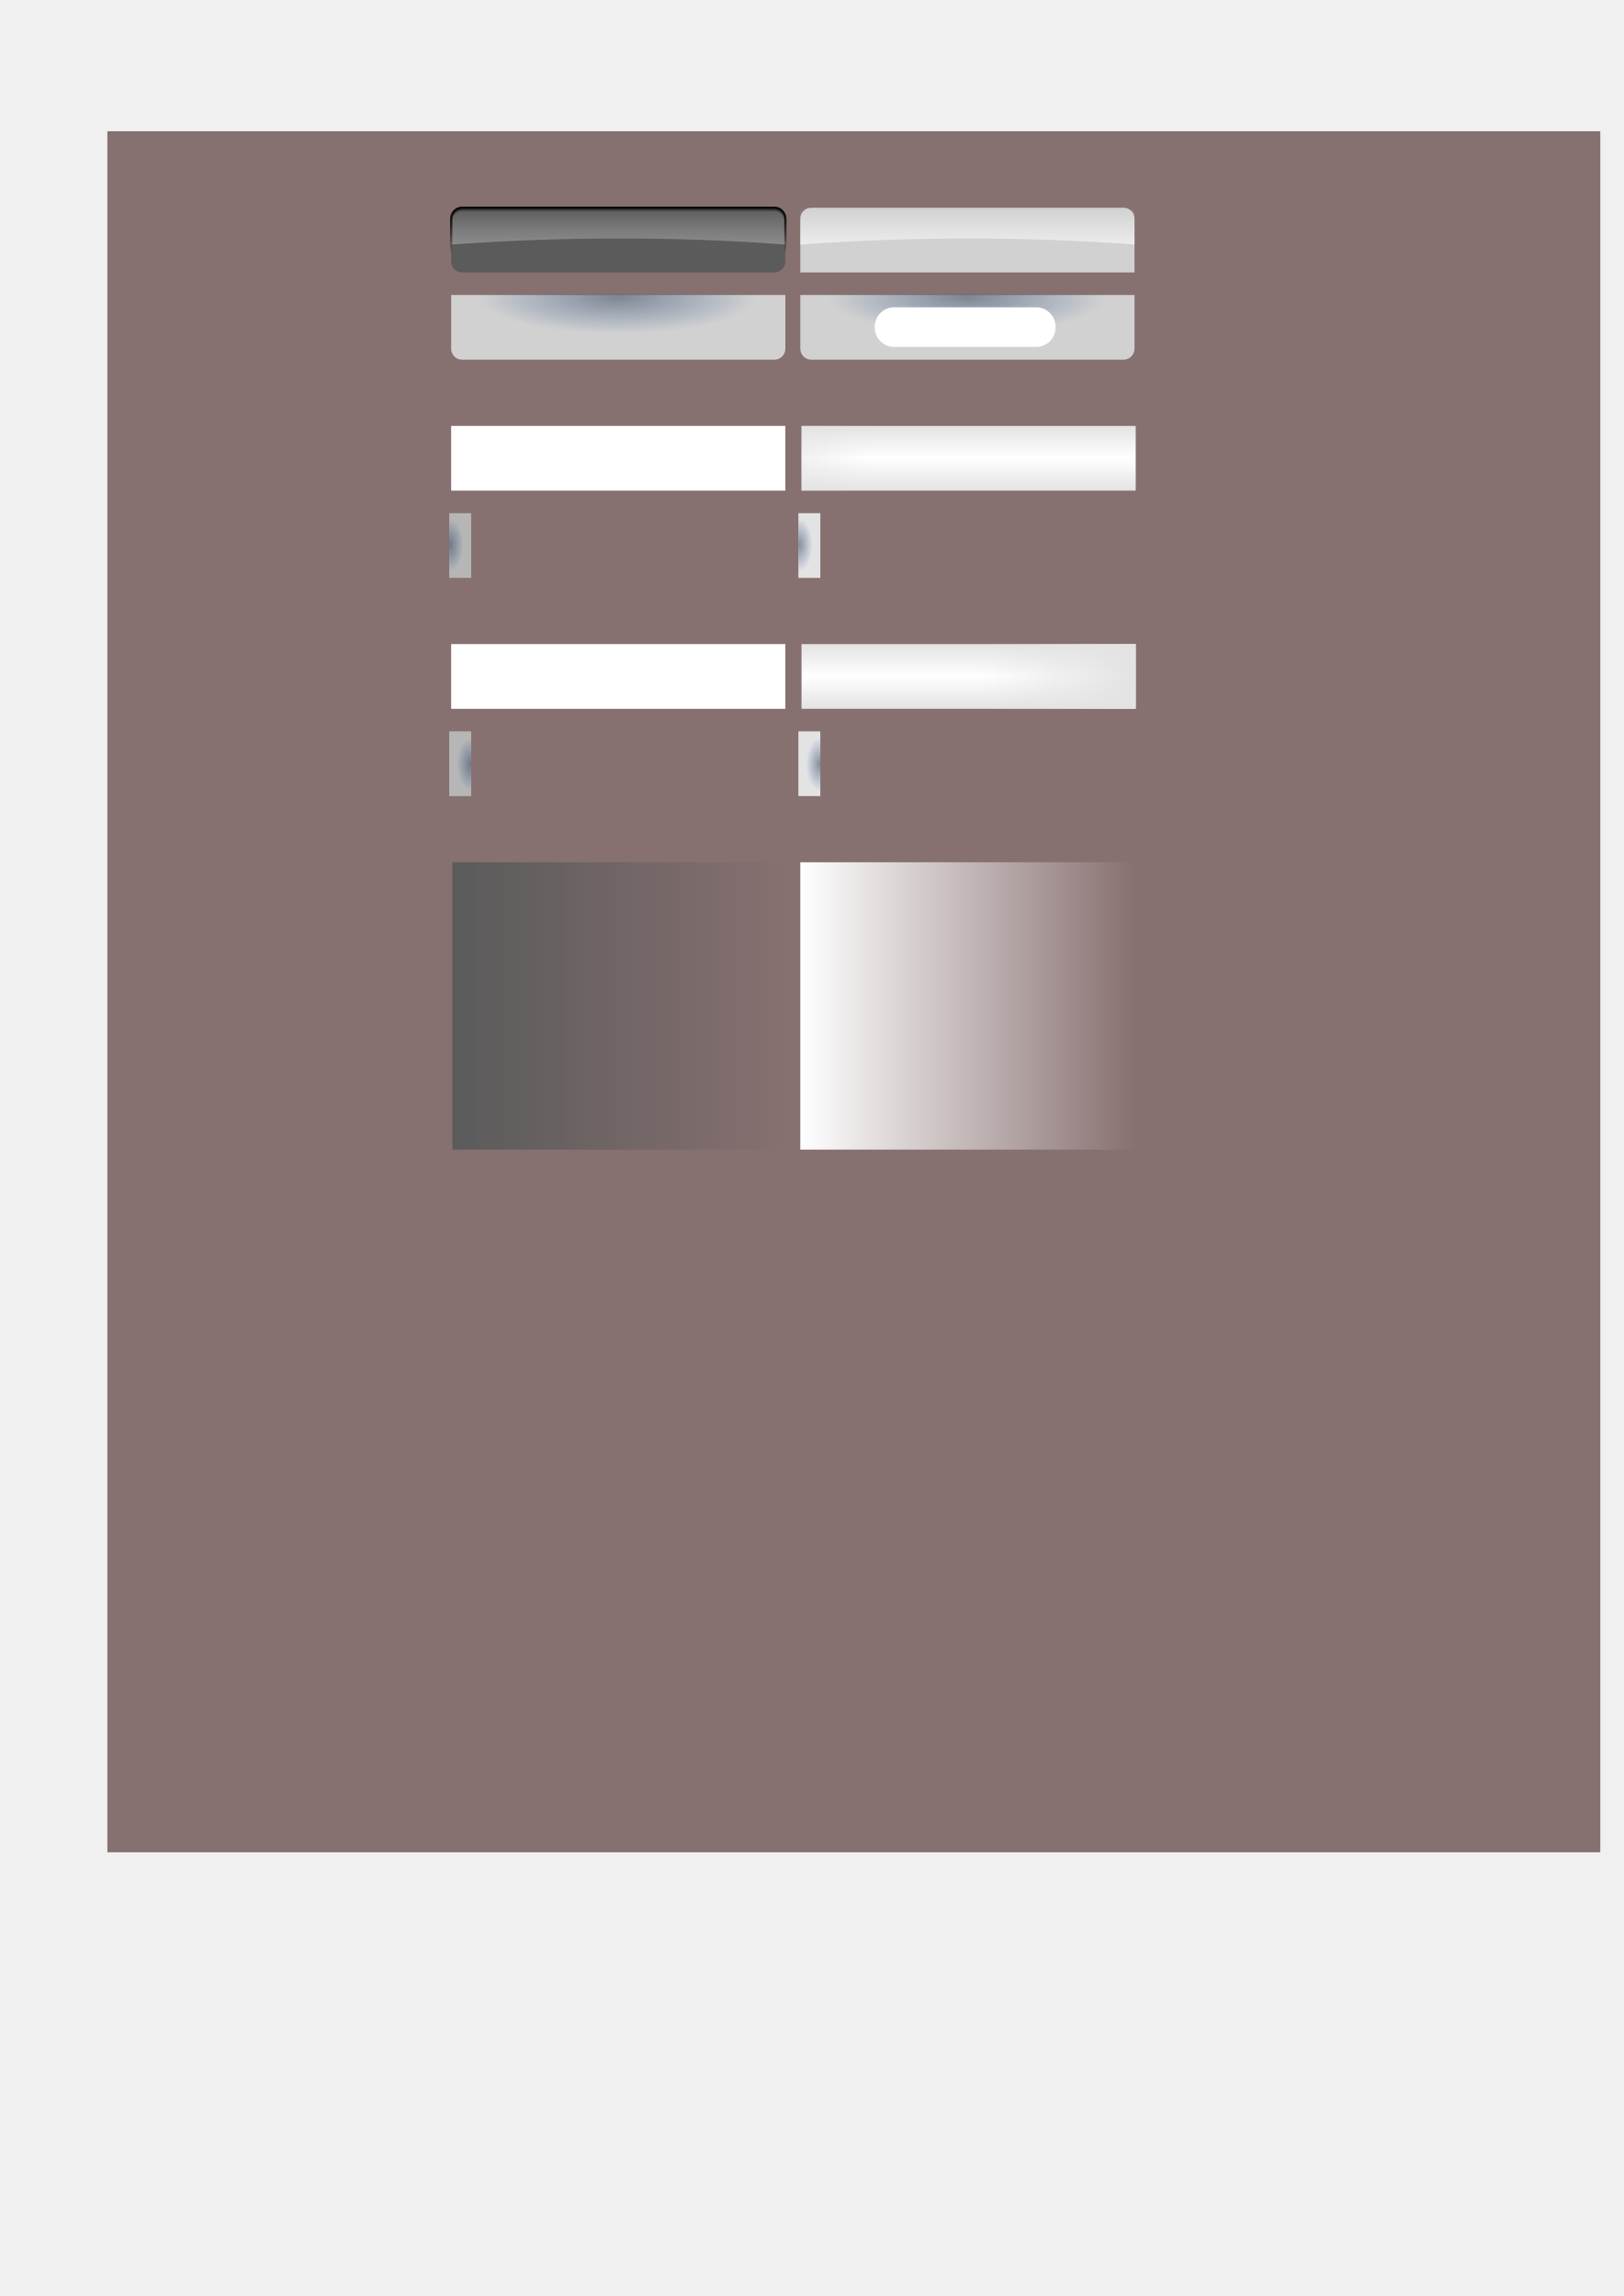
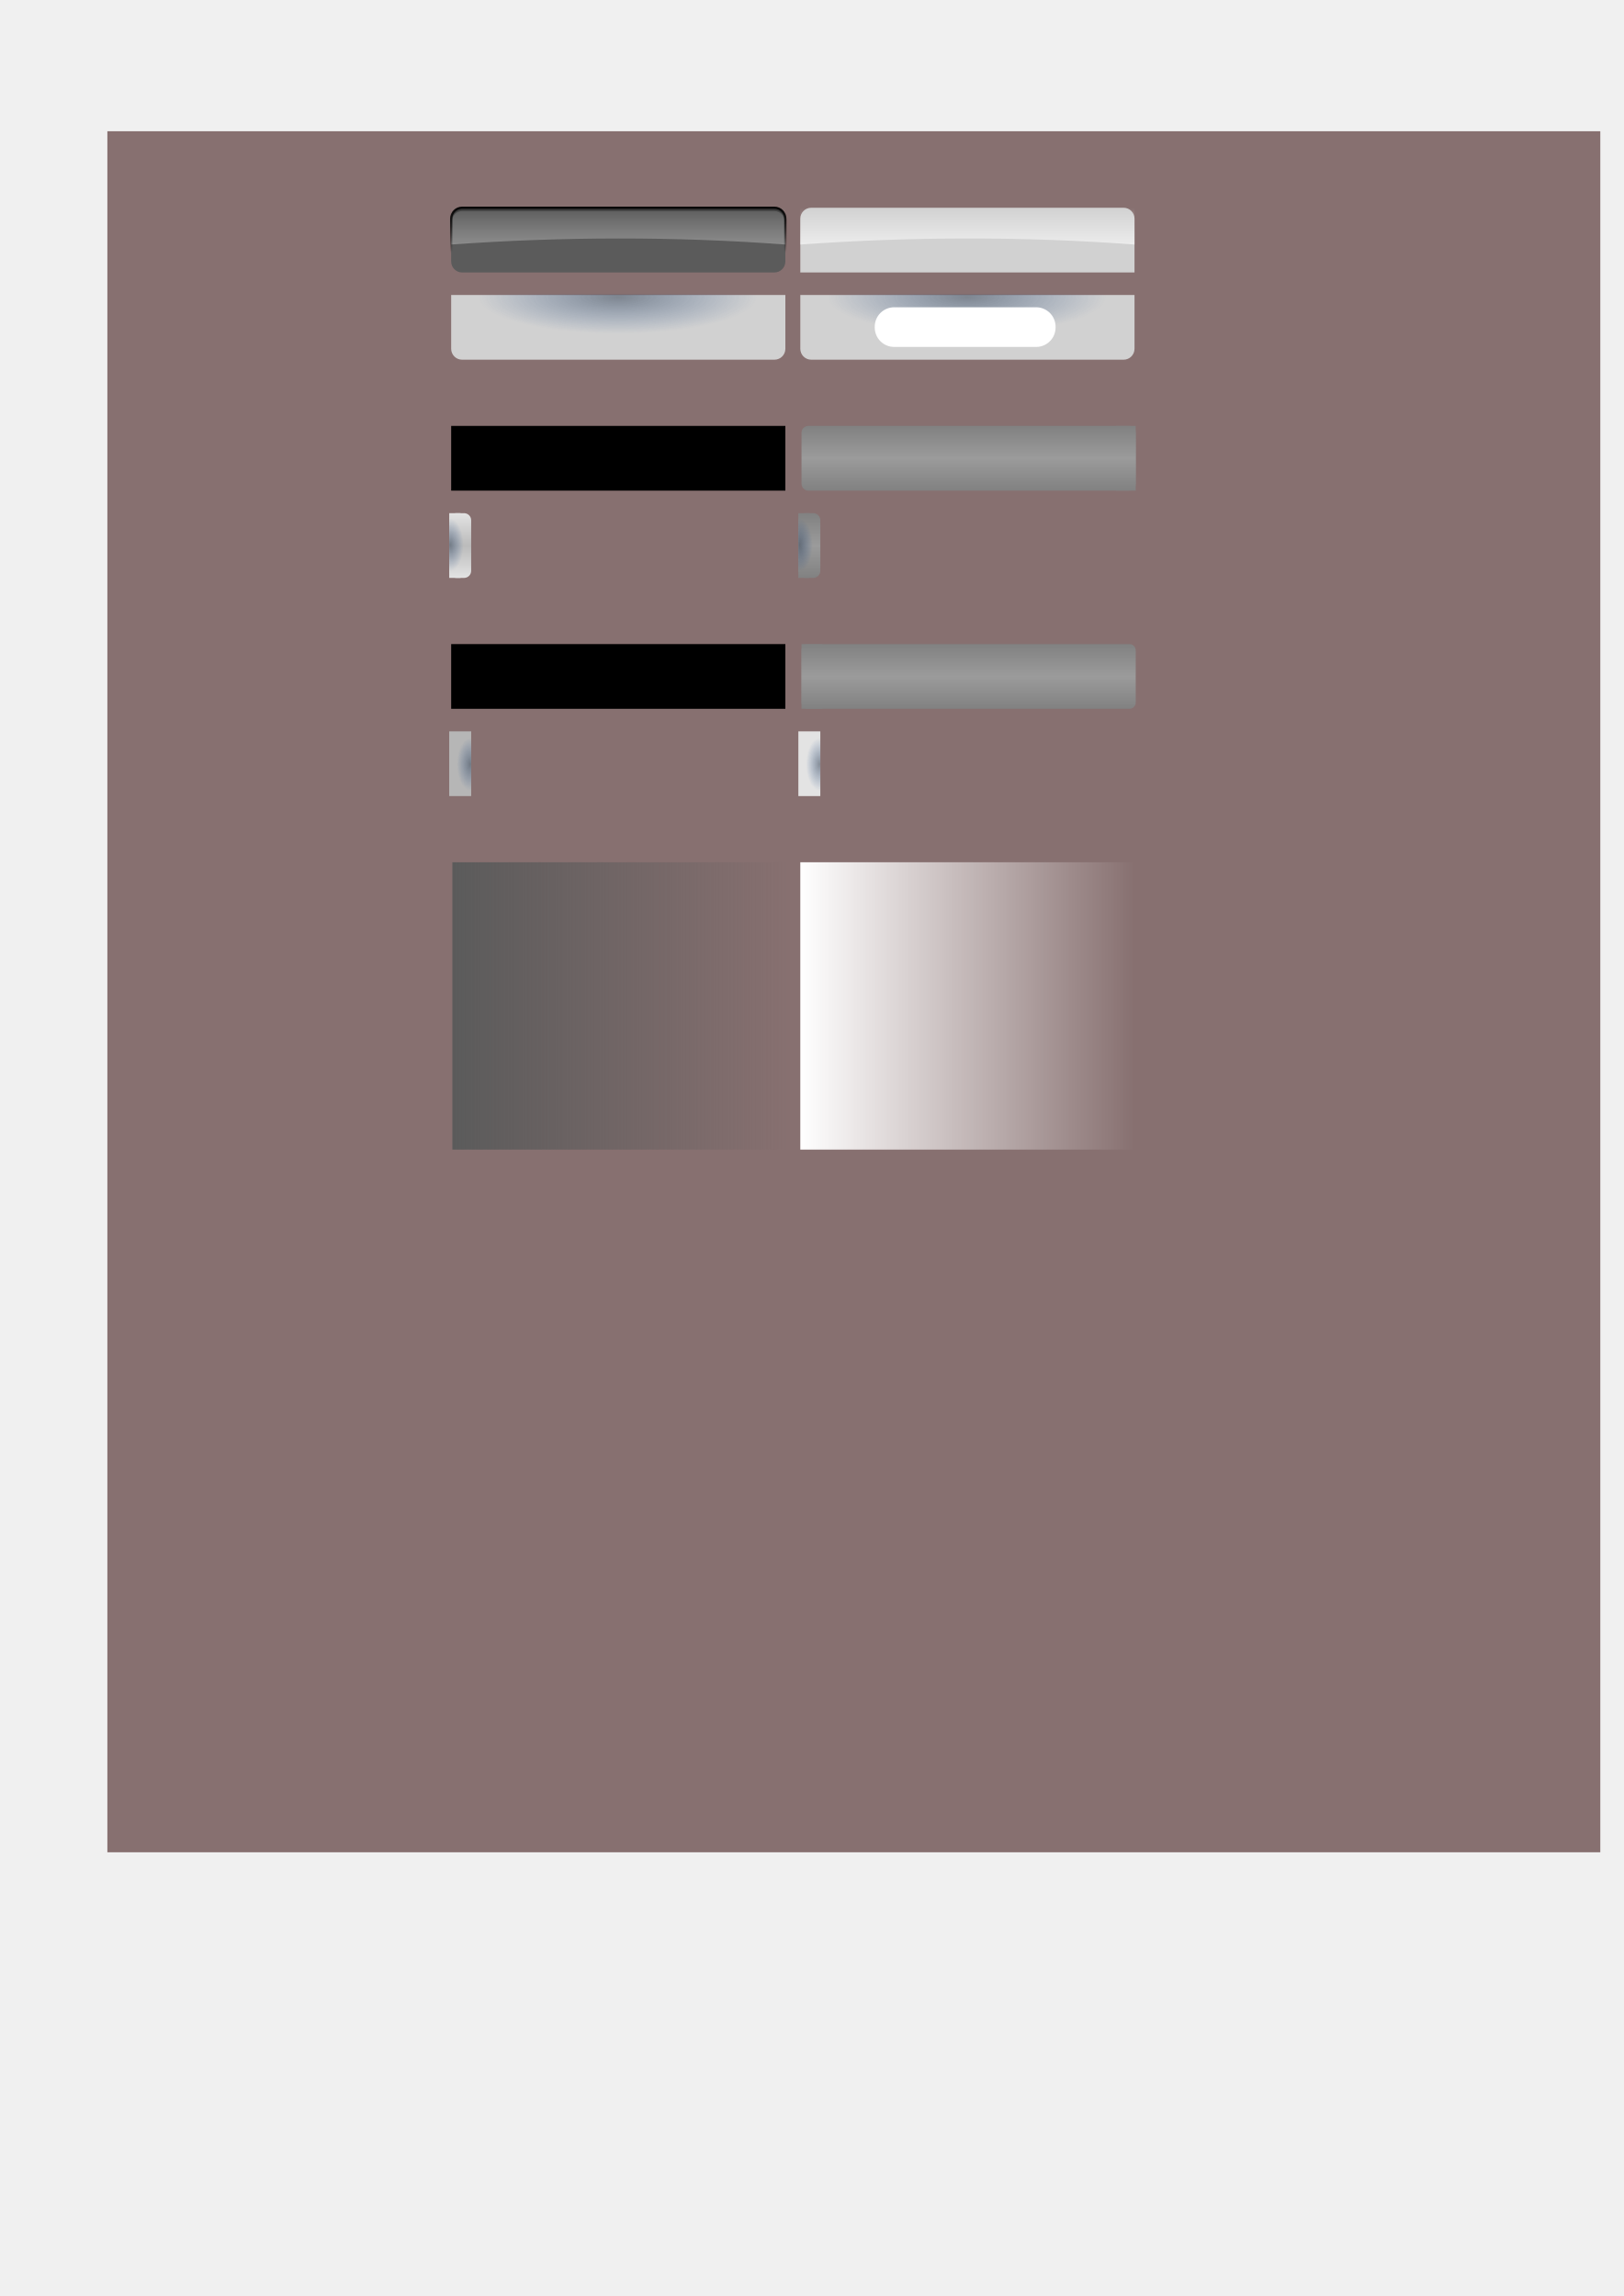
<svg xmlns="http://www.w3.org/2000/svg" xmlns:xlink="http://www.w3.org/1999/xlink" width="744.094" height="1052.362" id="svg2279">
  <defs id="defs2281">
    <linearGradient id="linearGradient3412">
      <stop id="stop3414" offset="0" style="stop-color:#000000;stop-opacity:0.289;" />
      <stop id="stop3416" offset="1" style="stop-color:#000000;stop-opacity:0;" />
    </linearGradient>
    <linearGradient id="linearGradient3393">
      <stop style="stop-color:#000000;stop-opacity:1;" offset="0" id="stop3395" />
      <stop style="stop-color:#000000;stop-opacity:0;" offset="1" id="stop3397" />
    </linearGradient>
    <linearGradient id="linearGradient3383">
      <stop style="stop-color:#ffffff;stop-opacity:1;" offset="0" id="stop3385" />
      <stop style="stop-color:#ffffff;stop-opacity:0;" offset="1" id="stop3387" />
    </linearGradient>
    <linearGradient id="linearGradient3375">
      <stop style="stop-color:#5b5b5b;stop-opacity:1;" offset="0" id="stop3377" />
      <stop style="stop-color:#5b5b5b;stop-opacity:0;" offset="1" id="stop3379" />
    </linearGradient>
    <linearGradient id="linearGradient3367">
      <stop style="stop-color:#ffffff;stop-opacity:1;" offset="0" id="stop3369" />
      <stop style="stop-color:#ffffff;stop-opacity:0;" offset="1" id="stop3371" />
    </linearGradient>
    <linearGradient id="linearGradient3298">
      <stop style="stop-color:#ffffff;stop-opacity:1;" offset="0" id="stop3300" />
      <stop style="stop-color:#ffffff;stop-opacity:0;" offset="1" id="stop3302" />
    </linearGradient>
    <linearGradient id="linearGradient3221">
      <stop id="stop3223" offset="0" style="stop-color:#e3e3e3;stop-opacity:1;" />
      <stop id="stop3225" offset="1" style="stop-color:#e3e3e3;stop-opacity:0;" />
    </linearGradient>
    <linearGradient id="linearGradient6143">
-       <stop style="stop-color:#e3e3e3;stop-opacity:1;" offset="0" id="stop6145" />
-       <stop style="stop-color:#ffffff;stop-opacity:1;" offset="1" id="stop6147" />
+       <stop style="stop-color:#818181;stop-opacity:1;" offset="0" id="stop6145" />
+       <stop style="stop-color:#9b9b9b;stop-opacity:1;" offset="1" id="stop6147" />
    </linearGradient>
    <linearGradient id="linearGradient6188">
      <stop style="stop-color:#303f53;stop-opacity:0.514;" offset="0" id="stop6190" />
      <stop style="stop-color:#1d4d90;stop-opacity:0;" offset="1" id="stop6192" />
    </linearGradient>
    <linearGradient id="linearGradient5209">
      <stop id="stop5211" offset="0" style="stop-color:#e6ebf5;stop-opacity:1;" />
      <stop id="stop5213" offset="1" style="stop-color:#b0c0e0;stop-opacity:1;" />
    </linearGradient>
    <linearGradient id="linearGradient4222">
      <stop style="stop-color:#e3e3e3;stop-opacity:1;" offset="0" id="stop4224" />
      <stop style="stop-color:#bbbbbb;stop-opacity:1;" offset="1" id="stop4226" />
    </linearGradient>
    <linearGradient id="linearGradient3214">
      <stop id="stop3216" offset="0" style="stop-color:#d3d3d3;stop-opacity:0.598;" />
      <stop id="stop3218" offset="1" style="stop-color:#ffffff;stop-opacity:0;" />
    </linearGradient>
    <linearGradient id="linearGradient3193">
      <stop style="stop-color:#ededed;stop-opacity:0;" offset="0" id="stop3195" />
      <stop style="stop-color:#ffffff;stop-opacity:1;" offset="1" id="stop3197" />
    </linearGradient>
    <linearGradient id="linearGradient3182">
      <stop style="stop-color:#738bbf;stop-opacity:1;" offset="0" id="stop3184" />
      <stop style="stop-color:#b0bddb;stop-opacity:1;" offset="1" id="stop3186" />
    </linearGradient>
    <linearGradient id="linearGradient4131">
      <stop style="stop-color:#b3b3b3;stop-opacity:1;" offset="0" id="stop4133" />
      <stop style="stop-color:#696969;stop-opacity:1;" offset="1" id="stop4135" />
    </linearGradient>
    <linearGradient xlink:href="#linearGradient4131" id="linearGradient19712" x1="263.854" y1="520.481" x2="209.17" y2="520.481" gradientUnits="userSpaceOnUse" gradientTransform="translate(-27.50235,-373.833)" />
    <linearGradient xlink:href="#linearGradient4131" id="linearGradient2331" gradientUnits="userSpaceOnUse" gradientTransform="translate(-564.7277,-819.3685)" x1="263.854" y1="520.481" x2="209.17" y2="520.481" />
    <linearGradient xlink:href="#linearGradient4131" id="linearGradient2333" gradientUnits="userSpaceOnUse" gradientTransform="matrix(1.29116,0,0,0.7652736,-618.7689,-984.5372)" x1="263.508" y1="830.51" x2="263.508" y2="858.949" />
    <linearGradient xlink:href="#linearGradient3193" id="linearGradient3199" x1="437.058" y1="235.214" x2="437.058" y2="252.122" gradientUnits="userSpaceOnUse" gradientTransform="translate(-0.6275728,0)" />
    <linearGradient xlink:href="#linearGradient3214" id="linearGradient3212" gradientUnits="userSpaceOnUse" x1="443.334" y1="264.082" x2="443.334" y2="235.214" />
    <linearGradient xlink:href="#linearGradient4222" id="linearGradient4228" x1="443.334" y1="261.74" x2="443.334" y2="235.214" gradientUnits="userSpaceOnUse" />
    <radialGradient xlink:href="#linearGradient6188" id="radialGradient6199" gradientUnits="userSpaceOnUse" gradientTransform="matrix(0.833275,0,0,0.2192887,73.91487,205.8649)" spreadMethod="pad" cx="443.334" cy="263.689" fx="443.334" fy="263.689" r="76.578" />
    <linearGradient xlink:href="#linearGradient4222" id="linearGradient6212" gradientUnits="userSpaceOnUse" x1="443.334" y1="261.74" x2="443.334" y2="235.214" />
    <radialGradient xlink:href="#linearGradient6188" id="radialGradient6214" gradientUnits="userSpaceOnUse" gradientTransform="matrix(0.833275,0,0,0.2192887,73.91487,205.8649)" spreadMethod="pad" cx="443.334" cy="263.689" fx="443.334" fy="263.689" r="76.578" />
    <linearGradient xlink:href="#linearGradient3193" id="linearGradient6228" gradientUnits="userSpaceOnUse" x1="443.334" y1="235.214" x2="443.334" y2="258.121" />
    <linearGradient xlink:href="#linearGradient3214" id="linearGradient6230" gradientUnits="userSpaceOnUse" x1="443.334" y1="235.214" x2="443.334" y2="258.121" />
    <linearGradient xlink:href="#linearGradient3193" id="linearGradient8182" gradientUnits="userSpaceOnUse" x1="443.334" y1="235.214" x2="443.334" y2="258.121" />
    <linearGradient xlink:href="#linearGradient3214" id="linearGradient8184" gradientUnits="userSpaceOnUse" x1="443.334" y1="235.214" x2="443.334" y2="258.121" />
    <linearGradient xlink:href="#linearGradient3193" id="linearGradient2242" gradientUnits="userSpaceOnUse" x1="443.334" y1="235.214" x2="443.334" y2="258.121" />
    <linearGradient xlink:href="#linearGradient3214" id="linearGradient2244" gradientUnits="userSpaceOnUse" x1="443.334" y1="235.214" x2="443.334" y2="258.121" />
    <radialGradient xlink:href="#linearGradient6188" id="radialGradient2252" gradientUnits="userSpaceOnUse" gradientTransform="matrix(0,-0.1574257,7.9708747e-2,0,499.3514,320.1197)" spreadMethod="pad" cx="443.334" cy="263.689" fx="443.334" fy="263.689" r="76.578" />
    <radialGradient xlink:href="#linearGradient6188" id="radialGradient4203" gradientUnits="userSpaceOnUse" gradientTransform="matrix(0,-0.1574257,7.9708747e-2,0,499.3514,320.1197)" spreadMethod="pad" cx="443.334" cy="263.689" fx="443.334" fy="263.689" r="76.578" />
    <linearGradient xlink:href="#linearGradient6143" id="linearGradient6149" x1="438.583" y1="264.881" x2="438.583" y2="250.036" gradientUnits="userSpaceOnUse" spreadMethod="reflect" />
    <linearGradient xlink:href="#linearGradient6143" id="linearGradient2257" gradientUnits="userSpaceOnUse" spreadMethod="reflect" x1="438.583" y1="264.881" x2="438.583" y2="250.036" />
    <radialGradient xlink:href="#linearGradient6188" id="radialGradient2259" gradientUnits="userSpaceOnUse" gradientTransform="matrix(0,-0.1574257,7.9708747e-2,0,499.3514,320.1197)" spreadMethod="pad" cx="443.334" cy="263.689" fx="443.334" fy="263.689" r="76.578" />
    <radialGradient xlink:href="#linearGradient6188" id="radialGradient2261" gradientUnits="userSpaceOnUse" gradientTransform="matrix(0,-0.1574257,7.9708747e-2,0,499.3514,320.1197)" spreadMethod="pad" cx="443.334" cy="263.689" fx="443.334" fy="263.689" r="76.578" />
-     <linearGradient xlink:href="#linearGradient3221" id="linearGradient3227" gradientUnits="userSpaceOnUse" spreadMethod="pad" x1="366.756" y1="250.047" x2="438.583" y2="250.036" gradientTransform="translate(-40,0)" />
+     <linearGradient xlink:href="#linearGradient3221" id="linearGradient3227" gradientUnits="userSpaceOnUse" spreadMethod="pad" x1="366.756" y1="250.047" x2="438.583" y2="250.036" gradientTransform="translate(-40,20)" />
    <linearGradient xlink:href="#linearGradient6143" id="linearGradient3239" gradientUnits="userSpaceOnUse" spreadMethod="reflect" x1="438.583" y1="264.881" x2="438.583" y2="250.036" />
    <linearGradient xlink:href="#linearGradient3221" id="linearGradient3241" gradientUnits="userSpaceOnUse" spreadMethod="pad" x1="366.756" y1="250.047" x2="438.583" y2="250.036" />
    <linearGradient xlink:href="#linearGradient3298" id="linearGradient3296" gradientUnits="userSpaceOnUse" x1="443.334" y1="264.082" x2="443.334" y2="235.214" />
    <linearGradient xlink:href="#linearGradient3298" id="linearGradient3313" gradientUnits="userSpaceOnUse" x1="443.334" y1="264.082" x2="443.334" y2="235.214" />
    <radialGradient xlink:href="#linearGradient6188" id="radialGradient3316" gradientUnits="userSpaceOnUse" gradientTransform="matrix(0.833275,0,0,0.2192887,74.14907,206.0683)" spreadMethod="pad" cx="443.334" cy="263.689" fx="443.334" fy="263.689" r="76.578" />
    <radialGradient xlink:href="#linearGradient6188" id="radialGradient3328" gradientUnits="userSpaceOnUse" gradientTransform="matrix(0.833275,0,0,0.2192887,74.14907,206.0683)" spreadMethod="pad" cx="443.334" cy="263.689" fx="443.334" fy="263.689" r="76.578" />
    <linearGradient xlink:href="#linearGradient3367" id="linearGradient3373" x1="365.756" y1="301.065" x2="510.912" y2="301.065" gradientUnits="userSpaceOnUse" />
    <linearGradient xlink:href="#linearGradient3375" id="linearGradient3381" x1="366.756" y1="301.065" x2="519.912" y2="301.065" gradientUnits="userSpaceOnUse" />
    <linearGradient xlink:href="#linearGradient3383" id="linearGradient3389" x1="366.756" y1="250.047" x2="519.912" y2="250.047" gradientUnits="userSpaceOnUse" />
    <linearGradient xlink:href="#linearGradient3393" id="linearGradient3399" x1="443.334" y1="234.088" x2="443.334" y2="265.881" gradientUnits="userSpaceOnUse" />
    <linearGradient xlink:href="#linearGradient3393" id="linearGradient3403" gradientUnits="userSpaceOnUse" x1="443.334" y1="234.088" x2="443.334" y2="265.881" gradientTransform="translate(0,2)" />
    <linearGradient xlink:href="#linearGradient3393" id="linearGradient3406" gradientUnits="userSpaceOnUse" x1="443.334" y1="234.088" x2="443.334" y2="255.671" />
    <linearGradient xlink:href="#linearGradient3412" id="linearGradient3410" gradientUnits="userSpaceOnUse" x1="443.334" y1="234.088" x2="443.334" y2="255.671" gradientTransform="translate(0,0.5167384)" />
    <linearGradient xlink:href="#linearGradient3412" id="linearGradient3424" gradientUnits="userSpaceOnUse" gradientTransform="translate(0,1.033477)" x1="443.334" y1="234.088" x2="443.334" y2="255.671" />
+     <linearGradient xlink:href="#linearGradient6143" id="linearGradient3428" gradientUnits="userSpaceOnUse" spreadMethod="reflect" x1="438.583" y1="264.881" x2="438.583" y2="250.036" gradientTransform="matrix(5.8910544e-2,0,0,1,489.2835,0)" />
+     <linearGradient xlink:href="#linearGradient4222" id="linearGradient3317" x1="515.774" y1="250.047" x2="515.774" y2="235.214" gradientUnits="userSpaceOnUse" spreadMethod="reflect" />
+     <linearGradient xlink:href="#linearGradient6143" id="linearGradient3325" x1="520.803" y1="264.881" x2="520.803" y2="250.047" gradientUnits="userSpaceOnUse" spreadMethod="reflect" />
+     <linearGradient xlink:href="#linearGradient6143" id="linearGradient3329" gradientUnits="userSpaceOnUse" spreadMethod="reflect" x1="520.803" y1="264.881" x2="520.803" y2="250.047" gradientTransform="matrix(0.5156933,0,0,1,252.2284,0)" />
+     <linearGradient xlink:href="#linearGradient4222" id="linearGradient3339" gradientUnits="userSpaceOnUse" spreadMethod="reflect" x1="520.803" y1="264.881" x2="520.803" y2="250.047" />
+     <linearGradient xlink:href="#linearGradient4222" id="linearGradient3341" gradientUnits="userSpaceOnUse" gradientTransform="matrix(0.5156933,0,0,1,252.2284,0)" spreadMethod="reflect" x1="520.803" y1="264.881" x2="520.803" y2="250.047" />
+     <radialGradient xlink:href="#linearGradient6188" id="radialGradient3343" gradientUnits="userSpaceOnUse" gradientTransform="matrix(0,-0.1574257,7.9708747e-2,0,499.3514,320.1197)" spreadMethod="pad" cx="443.334" cy="263.689" fx="443.334" fy="263.689" r="76.578" />
  </defs>
  <g id="layer1">
    <rect style="opacity:0.533;fill:#2b0000;fill-opacity:1;stroke:none;stroke-width:1.5;stroke-miterlimit:4;stroke-dasharray:none;stroke-opacity:1" id="rect2234" width="684.163" height="788.832" x="49.205" y="60.155" />
    <g id="button_inactive_bottom" transform="translate(-160,-140)">
      <rect style="opacity:1;fill:#5b5b5b;fill-opacity:1;stroke:none;stroke-width:2;stroke-miterlimit:4;stroke-dasharray:none;stroke-opacity:1" id="rect3208" width="153.155" height="29.667" x="366.756" y="235.214" rx="5.021" ry="5.021" />
      <path style="fill:url(#linearGradient3212);fill-opacity:1;stroke:none;stroke-width:2;stroke-miterlimit:4;stroke-opacity:1" d="M 366.756,235.214 L 519.912,235.214 L 519.912,252.075 C 468.86,248.291 417.808,248.436 366.756,252.075 L 366.756,235.214 z " id="path3210" />
      <path style="fill:none;fill-opacity:1;stroke:url(#linearGradient3406);stroke-width:1;stroke-miterlimit:4;stroke-opacity:1" d="M 366.756,255.171 L 366.756,240.234 C 366.756,237.453 368.996,235.214 371.777,235.214 L 514.891,235.214 C 517.673,235.214 519.912,237.453 519.912,240.234 L 519.912,255.171" id="rect3391" />
      <path id="path3408" d="M 366.756,255.688 L 366.756,240.751 C 366.756,237.97 368.996,235.73 371.777,235.73 L 514.891,235.73 C 517.673,235.73 519.912,237.97 519.912,240.751 L 519.912,255.688" style="fill:none;fill-opacity:1;stroke:url(#linearGradient3410);stroke-width:1;stroke-miterlimit:4;stroke-opacity:1" />
      <path style="fill:none;fill-opacity:1;stroke:url(#linearGradient3424);stroke-width:1;stroke-miterlimit:4;stroke-opacity:1" d="M 366.756,256.204 L 366.756,241.268 C 366.756,238.486 368.996,236.247 371.777,236.247 L 514.891,236.247 C 517.673,236.247 519.912,238.486 519.912,241.268 L 519.912,256.204" id="path3422" />
    </g>
    <g transform="translate(-159.4432,160)" id="button_inactive">
      <rect style="opacity:1;fill:url(#linearGradient3381);fill-opacity:1.0;stroke:none;stroke-width:2;stroke-miterlimit:4;stroke-dasharray:none;stroke-opacity:1" id="rect8172" width="153.155" height="131.703" x="366.756" y="235.214" />
    </g>
    <g transform="matrix(1,0,0,4.439304,0,-648.9713)" id="button_active">
      <rect y="235.214" x="366.756" height="29.667" width="153.155" id="rect8178" style="opacity:1;fill:url(#linearGradient3389);fill-opacity:1.0;stroke:none;stroke-width:2;stroke-miterlimit:4;stroke-dasharray:none;stroke-opacity:1" />
    </g>
    <g transform="translate(0.5567943,-40)" id="button_active_right">
-       <rect style="opacity:1;fill:url(#linearGradient6149);fill-opacity:1.0;stroke:none;stroke-width:2;stroke-miterlimit:4;stroke-dasharray:none;stroke-opacity:1" id="rect2218" width="153.155" height="29.667" x="366.756" y="235.214" />
-       <rect y="235.214" x="366.756" height="29.667" width="153.155" id="rect2248" style="opacity:1;fill:url(#linearGradient3227);fill-opacity:1;stroke:none;stroke-width:2;stroke-miterlimit:4;stroke-dasharray:none;stroke-opacity:1" />
+       <rect style="opacity:1;fill:url(#linearGradient6149);fill-opacity:1;stroke:none;stroke-width:2;stroke-miterlimit:4;stroke-dasharray:none;stroke-opacity:1" id="rect2218" width="153.155" height="29.667" x="366.756" y="235.214" rx="3.144" ry="3.144" />
+       <rect ry="0" rx="0" y="235.214" x="510.889" height="29.667" width="9.022" id="rect3426" style="opacity:1;fill:url(#linearGradient3428);fill-opacity:1;stroke:none;stroke-width:2;stroke-miterlimit:4;stroke-dasharray:none;stroke-opacity:1" />
    </g>
    <g transform="translate(-160,-40)" id="button_inactive_right">
-       <rect y="235.214" x="366.756" height="29.667" width="153.155" id="rect2224" style="opacity:1;fill:#ffffff;fill-opacity:1;stroke:none;stroke-width:2;stroke-miterlimit:4;stroke-dasharray:none;stroke-opacity:1" />
-     </g>
-     <g id="extender_button_active_right" transform="matrix(-1,0,0,-1,726.6682,500.0948)">
-       <rect style="opacity:1;fill:#b6b6b6;fill-opacity:1;stroke:none;stroke-width:2;stroke-miterlimit:4;stroke-dasharray:none;stroke-opacity:1" id="rect2238" width="10.059" height="29.667" x="510.744" y="235.214" />
-       <path style="fill:url(#radialGradient2252);fill-opacity:1;stroke:none;stroke-width:2;stroke-miterlimit:4;stroke-opacity:1" d="M 519.936,264.795 C 509.435,254.665 511.614,245.153 519.936,235.86 L 520.803,235.86 L 520.803,264.795 L 519.936,264.795 z " id="path2240" />
+       <rect y="235.214" x="366.756" height="29.667" width="153.155" id="rect2224" style="opacity:1;fill:#000000;fill-opacity:1;stroke:none;stroke-width:2;stroke-miterlimit:4;stroke-dasharray:none;stroke-opacity:1" rx="0" ry="0" />
    </g>
    <g transform="matrix(-1,0,0,-1,886.6682,500.0948)" id="extender_button_inactive_right">
-       <rect y="235.214" x="510.744" height="29.667" width="10.059" id="rect4199" style="opacity:1;fill:#e3e3e3;fill-opacity:1;stroke:none;stroke-width:2;stroke-miterlimit:4;stroke-dasharray:none;stroke-opacity:1" />
+       <rect y="235.214" x="510.744" height="29.667" width="10.059" id="rect4199" style="opacity:1;fill:url(#linearGradient3325);fill-opacity:1;stroke:none;stroke-width:2;stroke-miterlimit:4;stroke-dasharray:none;stroke-opacity:1" rx="3.248" ry="3.248" />
+       <rect style="opacity:1;fill:url(#linearGradient3329);fill-opacity:1;stroke:none;stroke-width:2;stroke-miterlimit:4;stroke-dasharray:none;stroke-opacity:1" id="rect3327" width="5.187" height="29.667" x="515.616" y="235.214" />
      <path id="path4201" d="M 519.936,264.795 C 509.435,254.665 511.614,245.153 519.936,235.86 L 520.803,235.86 L 520.803,264.795 L 519.936,264.795 z " style="fill:url(#radialGradient4203);fill-opacity:1;stroke:none;stroke-width:2;stroke-miterlimit:4;stroke-opacity:1" />
    </g>
    <g id="button_inactive_left" transform="translate(-160,60)">
-       <rect style="opacity:1;fill:#ffffff;fill-opacity:1;stroke:none;stroke-width:2;stroke-miterlimit:4;stroke-dasharray:none;stroke-opacity:1" id="rect2243" width="153.155" height="29.667" x="366.756" y="235.214" />
+       <rect style="opacity:1;fill:#000000;fill-opacity:1;stroke:none;stroke-width:2;stroke-miterlimit:4;stroke-dasharray:none;stroke-opacity:1" id="rect2243" width="153.155" height="29.667" x="366.756" y="235.214" />
    </g>
    <g transform="translate(-304.8788,100)" id="extender_button_active_left">
      <rect y="235.214" x="510.744" height="29.667" width="10.059" id="rect2247" style="opacity:1;fill:#b6b6b6;fill-opacity:1;stroke:none;stroke-width:2;stroke-miterlimit:4;stroke-dasharray:none;stroke-opacity:1" />
      <path id="path2249" d="M 519.936,264.795 C 509.435,254.665 511.614,245.153 519.936,235.86 L 520.803,235.86 L 520.803,264.795 L 519.936,264.795 z " style="fill:url(#radialGradient2259);fill-opacity:1;stroke:none;stroke-width:2;stroke-miterlimit:4;stroke-opacity:1" />
    </g>
    <g id="extender_button_inactive_left" transform="translate(-144.8788,100)">
      <rect style="opacity:1;fill:#e3e3e3;fill-opacity:1;stroke:none;stroke-width:2;stroke-miterlimit:4;stroke-dasharray:none;stroke-opacity:1" id="rect2253" width="10.059" height="29.667" x="510.744" y="235.214" />
      <path style="fill:url(#radialGradient2261);fill-opacity:1;stroke:none;stroke-width:2;stroke-miterlimit:4;stroke-opacity:1" d="M 519.936,264.795 C 509.435,254.665 511.614,245.153 519.936,235.86 L 520.803,235.86 L 520.803,264.795 L 519.936,264.795 z " id="path2255" />
    </g>
    <g id="button_active_left" transform="matrix(-1,0,0,-1,887.225,560.0948)">
-       <rect y="235.214" x="366.756" height="29.667" width="153.155" id="rect3231" style="opacity:1;fill:url(#linearGradient3239);fill-opacity:1;stroke:none;stroke-width:2;stroke-miterlimit:4;stroke-dasharray:none;stroke-opacity:1" />
-       <rect style="opacity:1;fill:url(#linearGradient3241);fill-opacity:1;stroke:none;stroke-width:2;stroke-miterlimit:4;stroke-dasharray:none;stroke-opacity:1" id="rect3233" width="153.155" height="29.667" x="366.756" y="235.214" />
+       <rect y="235.214" x="366.756" height="29.667" width="153.155" id="rect3231" style="opacity:1;fill:url(#linearGradient3239);fill-opacity:1;stroke:none;stroke-width:2;stroke-miterlimit:4;stroke-dasharray:none;stroke-opacity:1" rx="2.902" ry="2.902" />
+       <rect ry="0" rx="0" style="opacity:1;fill:url(#linearGradient3239);fill-opacity:1;stroke:none;stroke-width:2;stroke-miterlimit:4;stroke-dasharray:none;stroke-opacity:1" id="rect3430" width="9.506" height="29.667" x="510.406" y="235.214" />
    </g>
    <g transform="translate(0,-140)" id="button_active_bottom">
      <path style="fill:#d1d1d1;fill-opacity:1;stroke:none;stroke-width:2;stroke-miterlimit:4;stroke-opacity:1" d="M 371.777,235.214 L 514.891,235.214 C 517.673,235.214 519.912,237.453 519.912,240.234 L 519.912,264.873 L 366.756,264.873 L 366.756,240.234 C 366.756,237.453 368.996,235.214 371.777,235.214 z " id="rect3292" />
      <path id="path3294" d="M 366.756,235.214 L 519.912,235.214 L 519.912,252.075 C 468.86,248.291 417.808,248.436 366.756,252.075 L 366.756,235.214 z " style="fill:url(#linearGradient3296);fill-opacity:1.0;stroke:none;stroke-width:2;stroke-miterlimit:4;stroke-opacity:1" />
    </g>
    <g id="extender_button_inactive_bottom" transform="matrix(-1,0,0,-1,886.6682,400.0869)">
      <path id="path3309" d="M 371.777,235.214 L 514.891,235.214 C 517.673,235.214 519.912,237.453 519.912,240.234 L 519.912,264.873 L 366.756,264.873 L 366.756,240.234 C 366.756,237.453 368.996,235.214 371.777,235.214 z " style="fill:#d1d1d1;fill-opacity:1;stroke:none;stroke-width:2;stroke-miterlimit:4;stroke-opacity:1" />
      <path style="fill:url(#radialGradient3316);fill-opacity:1;stroke:none;stroke-width:2;stroke-miterlimit:4;stroke-opacity:1" d="M 366.991,262.7 C 420.608,233.81 470.959,239.804 520.146,262.7 L 520.146,265.085 L 366.991,265.085 L 366.991,262.7 z " id="rect6184" />
      <rect y="241.069" x="402.932" height="18.179" width="82.869" id="rect3318" style="opacity:1;fill:#ffffff;fill-opacity:1;stroke:none;stroke-width:2;stroke-miterlimit:4;stroke-dasharray:none;stroke-opacity:1" ry="8.909" rx="8.909" />
    </g>
    <g transform="matrix(-1,0,0,-1,726.6682,400.0869)" id="extender_button_active_bottom">
      <path style="fill:#d1d1d1;fill-opacity:1;stroke:none;stroke-width:2;stroke-miterlimit:4;stroke-opacity:1" d="M 371.777,235.214 L 514.891,235.214 C 517.673,235.214 519.912,237.453 519.912,240.234 L 519.912,264.873 L 366.756,264.873 L 366.756,240.234 C 366.756,237.453 368.996,235.214 371.777,235.214 z " id="path3322" />
      <path id="path3324" d="M 366.991,262.7 C 420.608,233.81 470.959,239.804 520.146,262.7 L 520.146,265.085 L 366.991,265.085 L 366.991,262.7 z " style="fill:url(#radialGradient3328);fill-opacity:1;stroke:none;stroke-width:2;stroke-miterlimit:4;stroke-opacity:1" />
    </g>
+     <g id="extender_button_active_right" transform="matrix(-1,0,0,-1,726.6682,500.0948)">
+       <rect ry="3.248" rx="3.248" style="opacity:1;fill:url(#linearGradient3339);fill-opacity:1.0;stroke:none;stroke-width:2;stroke-miterlimit:4;stroke-dasharray:none;stroke-opacity:1" id="rect3333" width="10.059" height="29.667" x="510.744" y="235.214" />
+       <rect y="235.214" x="515.616" height="29.667" width="5.187" id="rect3335" style="opacity:1;fill:url(#linearGradient3341);fill-opacity:1.0;stroke:none;stroke-width:2;stroke-miterlimit:4;stroke-dasharray:none;stroke-opacity:1" />
+       <path style="fill:url(#radialGradient3343);fill-opacity:1;stroke:none;stroke-width:2;stroke-miterlimit:4;stroke-opacity:1" d="M 519.936,264.795 C 509.435,254.665 511.614,245.153 519.936,235.86 L 520.803,235.86 L 520.803,264.795 L 519.936,264.795 z " id="path3337" />
+     </g>
  </g>
</svg>
